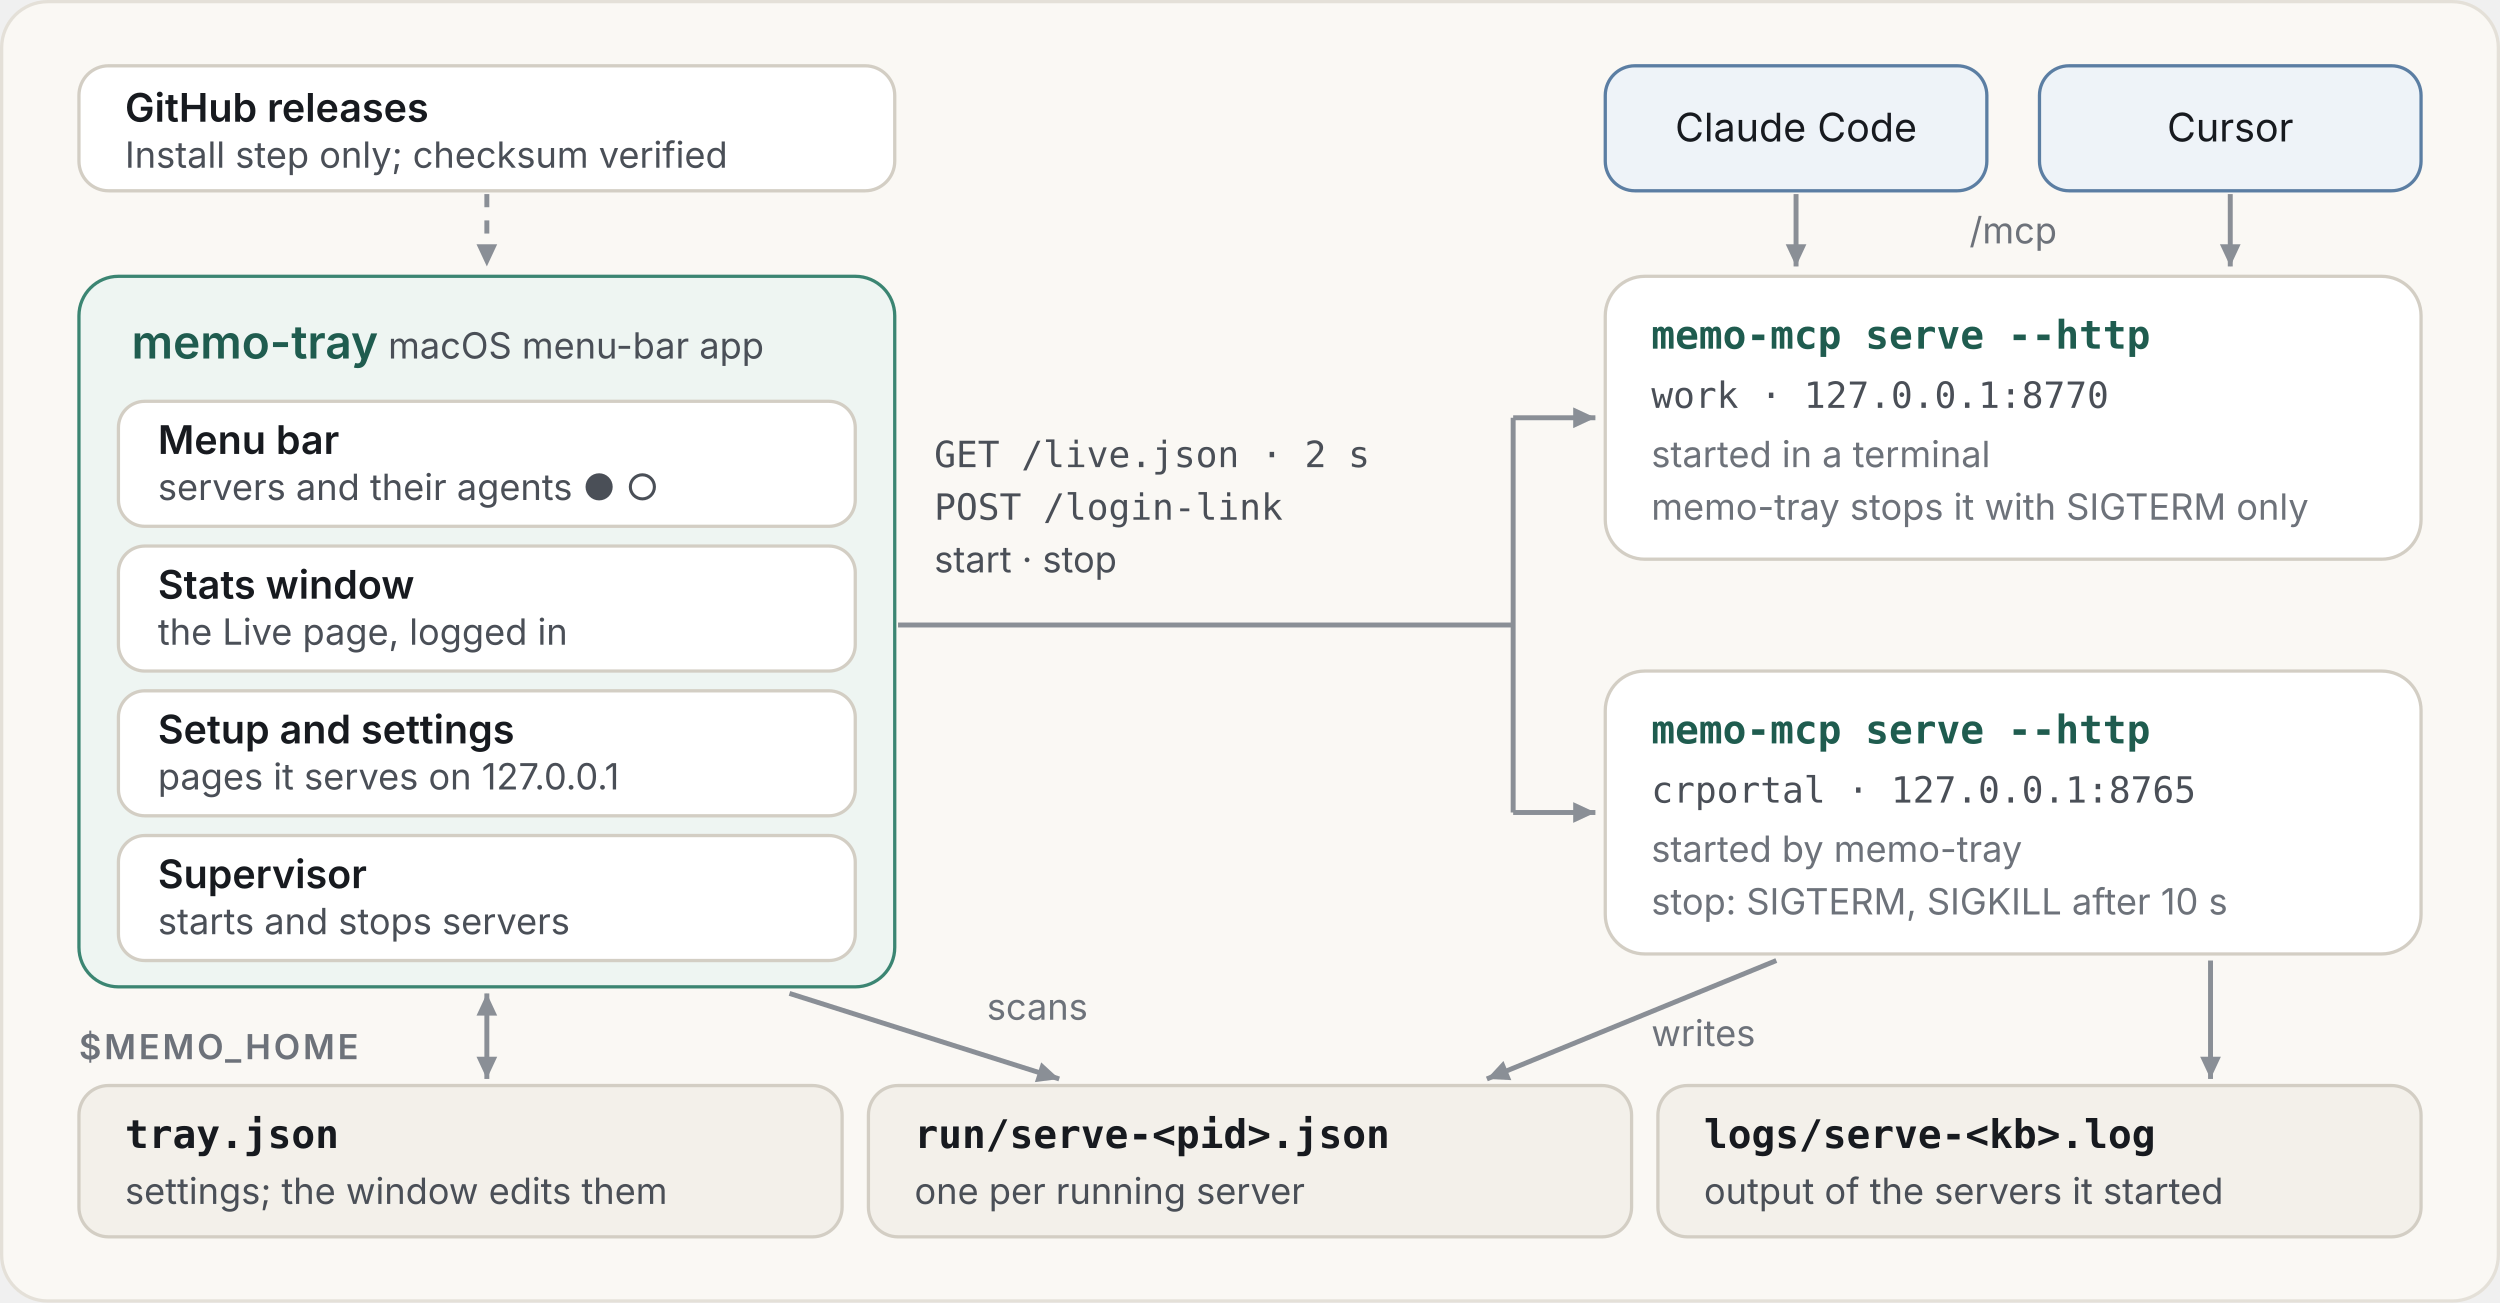
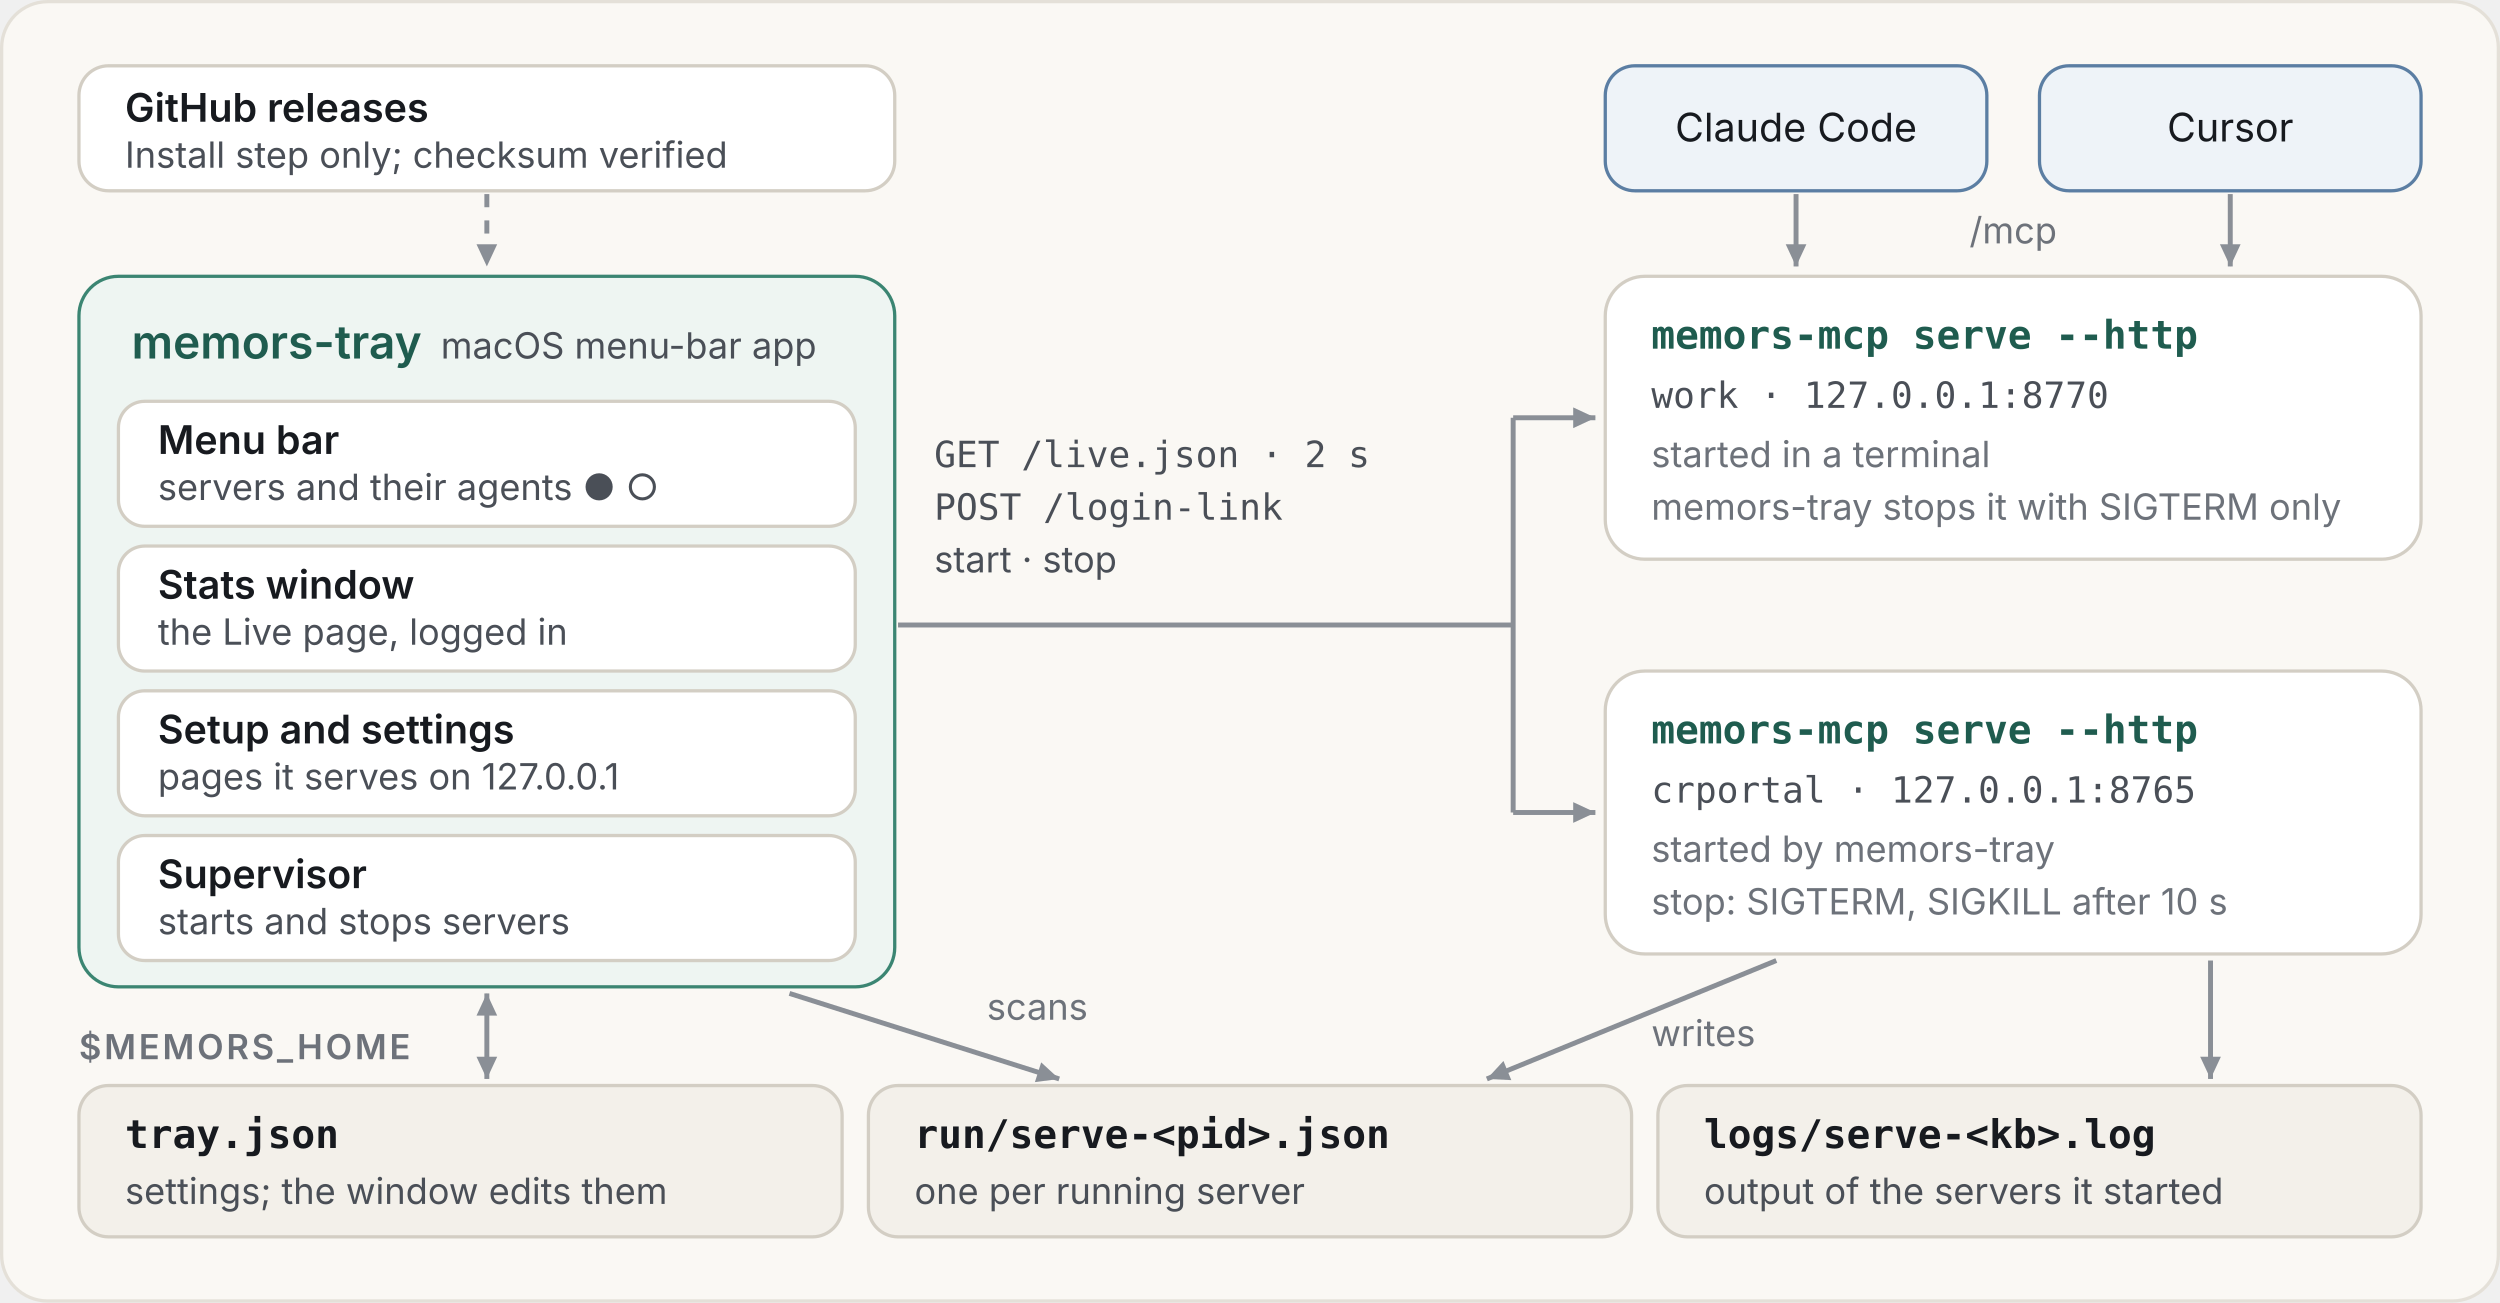
<svg xmlns="http://www.w3.org/2000/svg" width="760" height="396" viewBox="0 0 760 396" role="img" aria-labelledby="t d">
  <style>
text{font-family:Inter,-apple-system,BlinkMacSystemFont,"Segoe UI",Roboto,Helvetica,Arial,sans-serif;font-size:13px;fill:#171a1f}
.mono{font-family:"JetBrains Mono",ui-monospace,SFMono-Regular,Menlo,Consolas,monospace}
.h{font-weight:600}.lg{font-size:14px}.s{font-size:12px}.xs{font-size:11px}.cap{font-size:10.5px;font-weight:600;letter-spacing:.08em}
.t2{fill:#4a4f57}.t3{fill:#6d727a}.tg{fill:#1f5c4f}.tc{fill:#8a4a24}.tb{fill:#36577a}.tw{fill:#fff}
.bg{fill:#faf8f4;stroke:#e4e0d8}.bgk{fill:#faf8f4}.box{fill:#fff;stroke:#d3cec4}.gray{fill:#f3f0ea;stroke:#d3cec4}.sep{fill:none;stroke:#e4e0d8}
.green{fill:#eef5f2;stroke:#3b8572}.clay{fill:#fbf1ea;stroke:#a85a2c}.blue{fill:#eef3f8;stroke:#5b7ea3}
.fg{fill:#3b8572}.fc{fill:#b8693a}.fb{fill:#5b7ea3}.fn{fill:#c4c8cc}
.zone{fill:none;stroke:#7fb3a3;stroke-width:1.5;stroke-dasharray:6 5}.zonec{fill:none;stroke:#d0a080;stroke-width:1.5;stroke-dasharray:6 5}
.ln{fill:none;stroke:#8a8f96;stroke-width:1.5}.lgn{fill:none;stroke:#3b8572;stroke-width:1.5}.lcl{fill:none;stroke:#a85a2c;stroke-width:1.5}.lbl{fill:none;stroke:#5b7ea3;stroke-width:1.5}
.dash{stroke-dasharray:4 4}
.an{fill:#8a8f96}.ag{fill:#3b8572}.ac{fill:#a85a2c}.ab{fill:#5b7ea3}
.ig,.ic,.ib,.in{fill:none;stroke-width:1.6;stroke-linecap:round;stroke-linejoin:round}
.ig{stroke:#1f5c4f}.ic{stroke:#a85a2c}.ib{stroke:#36577a}.in{stroke:#4a4f57}
@media (prefers-color-scheme:dark){
text{fill:#eceeec}
.t2{fill:#b4bab7}.t3{fill:#8a918e}.tg{fill:#8fd1bd}.tc{fill:#e8a77f}.tb{fill:#a9c7e8}.tw{fill:#0f1214}
.bg{fill:#161a1d;stroke:#2a3033}.bgk{fill:#161a1d}.box{fill:#1b2023;stroke:#3a4245}.gray{fill:#20262a;stroke:#3a4245}.sep{stroke:#2a3033}
.green{fill:#142420;stroke:#4f9e88}.clay{fill:#2a1c14;stroke:#c97c4f}.blue{fill:#16202b;stroke:#6f93bb}
.fg{fill:#5fb39c}.fc{fill:#d9895a}.fb{fill:#7fa3c9}.fn{fill:#4a5155}
.zone{stroke:#3d7a6a}.zonec{stroke:#8a5a3a}
.ln{stroke:#7d858a}.lgn{stroke:#5fb39c}.lcl{stroke:#d9895a}.lbl{stroke:#7fa3c9}
.an{fill:#7d858a}.ag{fill:#5fb39c}.ac{fill:#d9895a}.ab{fill:#7fa3c9}
.ig{stroke:#8fd1bd}.ic{stroke:#e8a77f}.ib{stroke:#a9c7e8}.in{stroke:#b4bab7}
}
</style>
  <defs>
    <marker id="an" viewBox="0 0 10 10" refX="8.5" refY="5" markerWidth="6" markerHeight="6" orient="auto-start-reverse">
      <path d="M1,1.5 L8.5,5 L1,8.5 z" class="an" />
    </marker>
    <marker id="ag" viewBox="0 0 10 10" refX="8.5" refY="5" markerWidth="6" markerHeight="6" orient="auto-start-reverse">
      <path d="M1,1.5 L8.5,5 L1,8.5 z" class="ag" />
    </marker>
    <marker id="ac" viewBox="0 0 10 10" refX="8.5" refY="5" markerWidth="6" markerHeight="6" orient="auto-start-reverse">
      <path d="M1,1.5 L8.5,5 L1,8.5 z" class="ac" />
    </marker>
    <marker id="ab" viewBox="0 0 10 10" refX="8.5" refY="5" markerWidth="6" markerHeight="6" orient="auto-start-reverse">
      <path d="M1,1.5 L8.5,5 L1,8.5 z" class="ab" />
    </marker>
  </defs>
  <rect class="bg" x="0.5" y="0.5" width="759" height="395" rx="14" />
  <rect class="box" x="24" y="20" width="248" height="38" rx="9" />
  <text class="s h" x="38" y="37">GitHub releases</text>
  <text class="xs t2" x="38" y="51">Install step only; checksum verified</text>
  <path class="ln dash" d="M148,59 V81" marker-end="url(#an)" />
  <rect class="green" x="24" y="84" width="248" height="216" rx="12" />
-   <text class="h lg tg" x="40" y="109">memo-tray</text>
-   <text class="xs t2" x="118" y="109">macOS menu-bar app</text>
+   <text class="h lg tg" x="40" y="109">memors-tray</text>
+   <text class="xs t2" x="134" y="109">macOS menu-bar app</text>
  <rect class="box" x="36" y="122" width="224" height="38" rx="8" />
  <text class="s h" x="48" y="138">Menu bar</text>
  <text class="xs t2" x="48" y="152">servers and their agents ● ○</text>
  <rect class="box" x="36" y="166" width="224" height="38" rx="8" />
  <text class="s h" x="48" y="182">Stats window</text>
  <text class="xs t2" x="48" y="196">the Live page, logged in</text>
  <rect class="box" x="36" y="210" width="224" height="38" rx="8" />
  <text class="s h" x="48" y="226">Setup and settings</text>
  <text class="xs t2" x="48" y="240">pages it serves on 127.0.0.1</text>
  <rect class="box" x="36" y="254" width="224" height="38" rx="8" />
  <text class="s h" x="48" y="270">Supervisor</text>
  <text class="xs t2" x="48" y="284">starts and stops servers</text>
  <rect class="blue" x="488" y="20" width="116" height="38" rx="9" />
  <text class="s" x="546" y="43" text-anchor="middle">Claude Code</text>
  <rect class="blue" x="620" y="20" width="116" height="38" rx="9" />
  <text class="s" x="678" y="43" text-anchor="middle">Cursor</text>
  <path class="ln" d="M546,59 V81" marker-end="url(#an)" />
  <path class="ln" d="M678,59 V81" marker-end="url(#an)" />
  <text class="xs t3" x="612" y="74" text-anchor="middle">/mcp</text>
  <rect class="box" x="488" y="84" width="248" height="86" rx="12" />
-   <text class="s h mono tg" x="502" y="106">memo-mcp serve --http</text>
+   <text class="s h mono tg" x="502" y="106">memors-mcp serve --http</text>
  <text class="xs mono t2" x="502" y="124">work · 127.0.0.1:8770</text>
  <text class="xs t3" x="502" y="142">started in a terminal</text>
-   <text class="xs t3" x="502" y="158">memo-tray stops it with SIGTERM only</text>
+   <text class="xs t3" x="502" y="158">memors-tray stops it with SIGTERM only</text>
  <rect class="box" x="488" y="204" width="248" height="86" rx="12" />
-   <text class="s h mono tg" x="502" y="226">memo-mcp serve --http</text>
+   <text class="s h mono tg" x="502" y="226">memors-mcp serve --http</text>
  <text class="xs mono t2" x="502" y="244">crportal · 127.0.0.1:8765</text>
-   <text class="xs t3" x="502" y="262">started by memo-tray</text>
+   <text class="xs t3" x="502" y="262">started by memors-tray</text>
  <text class="xs t3" x="502" y="278">stop: SIGTERM, SIGKILL after 10 s</text>
  <text class="xs mono t2" x="284" y="142">GET /live.json · 2 s</text>
  <text class="xs mono t2" x="284" y="158">POST /login-link</text>
  <text class="xs t2" x="284" y="174">start · stop</text>
  <path class="ln" d="M273,190 H460 M460,127 V247" />
  <path class="ln" d="M460,127 H485" marker-end="url(#an)" />
  <path class="ln" d="M460,247 H485" marker-end="url(#an)" />
-   <text class="cap t3" x="24" y="322">$MEMO_HOME</text>
+   <text class="cap t3" x="24" y="322">$MEMORS_HOME</text>
  <path class="ln" d="M148,302 V328" marker-start="url(#an)" marker-end="url(#an)" />
  <path class="ln" d="M240,302 L322,328" marker-end="url(#an)" />
  <text class="xs t3" x="300" y="310">scans</text>
  <path class="ln" d="M540,292 L452,328" marker-end="url(#an)" />
  <text class="xs t3" x="502" y="318">writes</text>
  <path class="ln" d="M672,292 V328" marker-end="url(#an)" />
  <rect class="gray" x="24" y="330" width="232" height="46" rx="9" />
  <text class="s h mono" x="38" y="349">tray.json</text>
  <text class="xs t2" x="38" y="366">settings; the window edits them</text>
  <rect class="gray" x="264" y="330" width="232" height="46" rx="9" />
  <text class="s h mono" x="278" y="349">run/serve-&lt;pid&gt;.json</text>
  <text class="xs t2" x="278" y="366">one per running server</text>
  <rect class="gray" x="504" y="330" width="232" height="46" rx="9" />
  <text class="s h mono" x="518" y="349">logs/serve-&lt;kb&gt;.log</text>
  <text class="xs t2" x="518" y="366">output of the servers it started</text>
</svg>
